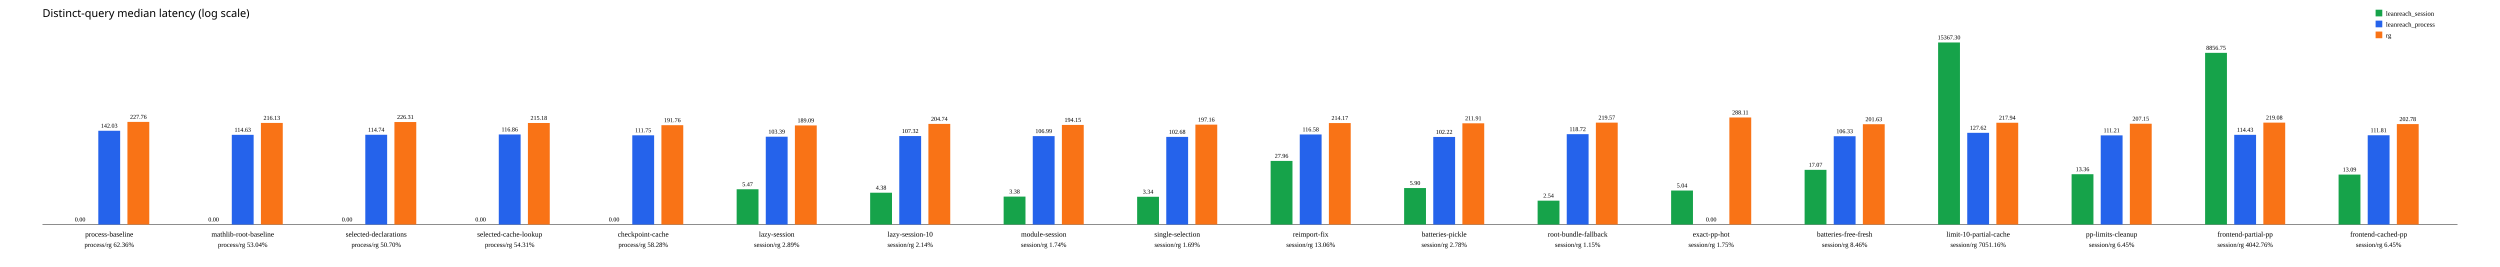
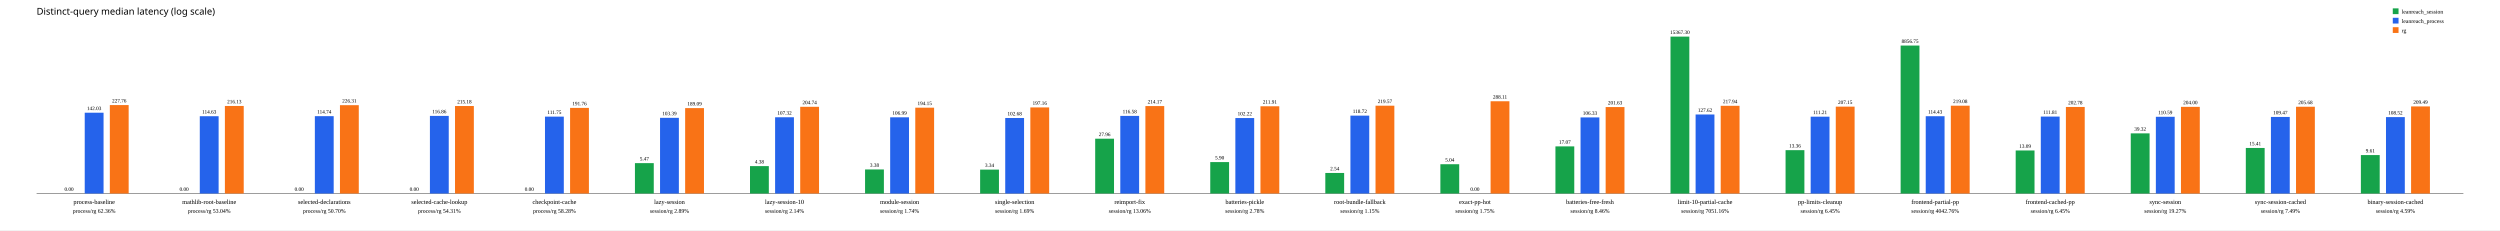
- <svg xmlns="http://www.w3.org/2000/svg" width="4120" height="440">
+ <svg xmlns="http://www.w3.org/2000/svg" width="4780" height="440">
  <rect width="100%" height="100%" fill="white" />
  <text x="70" y="28" font-size="18" font-family="sans-serif">Distinct-query median latency (log scale)</text>
-   <line x1="70" y1="370" x2="4050" y2="370" stroke="#444" />
+   <line x1="70" y1="370" x2="4710" y2="370" stroke="#444" />
  <rect x="114" y="370.0" width="36" height="0.0" fill="#16a34a" />
  <rect x="162" y="215.5" width="36" height="154.5" fill="#2563eb" />
  <rect x="210" y="200.9" width="36" height="169.1" fill="#f97316" />
  <rect x="334" y="370.0" width="36" height="0.0" fill="#16a34a" />
  <rect x="382" y="222.2" width="36" height="147.8" fill="#2563eb" />
  <rect x="430" y="202.6" width="36" height="167.4" fill="#f97316" />
  <rect x="554" y="370.0" width="36" height="0.0" fill="#16a34a" />
  <rect x="602" y="222.1" width="36" height="147.9" fill="#2563eb" />
  <rect x="650" y="201.1" width="36" height="168.9" fill="#f97316" />
  <rect x="774" y="370.0" width="36" height="0.0" fill="#16a34a" />
  <rect x="822" y="221.6" width="36" height="148.4" fill="#2563eb" />
  <rect x="870" y="202.7" width="36" height="167.3" fill="#f97316" />
  <rect x="994" y="370.0" width="36" height="0.0" fill="#16a34a" />
  <rect x="1042" y="223.0" width="36" height="147.0" fill="#2563eb" />
  <rect x="1090" y="206.3" width="36" height="163.7" fill="#f97316" />
  <rect x="1214" y="311.9" width="36" height="58.1" fill="#16a34a" />
  <rect x="1262" y="225.3" width="36" height="144.7" fill="#2563eb" />
  <rect x="1310" y="206.7" width="36" height="163.3" fill="#f97316" />
  <rect x="1434" y="317.6" width="36" height="52.4" fill="#16a34a" />
  <rect x="1482" y="224.2" width="36" height="145.8" fill="#2563eb" />
  <rect x="1530" y="204.2" width="36" height="165.8" fill="#f97316" />
  <rect x="1654" y="324.0" width="36" height="46.0" fill="#16a34a" />
  <rect x="1702" y="224.3" width="36" height="145.7" fill="#2563eb" />
  <rect x="1750" y="205.9" width="36" height="164.1" fill="#f97316" />
  <rect x="1874" y="324.3" width="36" height="45.7" fill="#16a34a" />
  <rect x="1922" y="225.6" width="36" height="144.4" fill="#2563eb" />
  <rect x="1970" y="205.4" width="36" height="164.6" fill="#f97316" />
  <rect x="2094" y="265.2" width="36" height="104.8" fill="#16a34a" />
  <rect x="2142" y="221.6" width="36" height="148.4" fill="#2563eb" />
  <rect x="2190" y="202.8" width="36" height="167.2" fill="#f97316" />
  <rect x="2314" y="309.9" width="36" height="60.1" fill="#16a34a" />
  <rect x="2362" y="225.7" width="36" height="144.3" fill="#2563eb" />
  <rect x="2410" y="203.2" width="36" height="166.8" fill="#f97316" />
  <rect x="2534" y="330.7" width="36" height="39.3" fill="#16a34a" />
  <rect x="2582" y="221.1" width="36" height="148.9" fill="#2563eb" />
  <rect x="2630" y="202.1" width="36" height="167.9" fill="#f97316" />
  <rect x="2754" y="314.0" width="36" height="56.0" fill="#16a34a" />
  <rect x="2802" y="370.0" width="36" height="0.0" fill="#2563eb" />
  <rect x="2850" y="193.6" width="36" height="176.4" fill="#f97316" />
  <rect x="2974" y="279.9" width="36" height="90.1" fill="#16a34a" />
  <rect x="3022" y="224.5" width="36" height="145.5" fill="#2563eb" />
  <rect x="3070" y="204.7" width="36" height="165.3" fill="#f97316" />
  <rect x="3194" y="70.0" width="36" height="300.0" fill="#16a34a" />
  <rect x="3242" y="218.9" width="36" height="151.1" fill="#2563eb" />
  <rect x="3290" y="202.3" width="36" height="167.7" fill="#f97316" />
  <rect x="3414" y="287.1" width="36" height="82.9" fill="#16a34a" />
  <rect x="3462" y="223.1" width="36" height="146.9" fill="#2563eb" />
  <rect x="3510" y="203.9" width="36" height="166.1" fill="#f97316" />
  <rect x="3634" y="87.1" width="36" height="282.9" fill="#16a34a" />
  <rect x="3682" y="222.2" width="36" height="147.8" fill="#2563eb" />
  <rect x="3730" y="202.1" width="36" height="167.9" fill="#f97316" />
  <rect x="3854" y="287.7" width="36" height="82.3" fill="#16a34a" />
  <rect x="3902" y="222.9" width="36" height="147.1" fill="#2563eb" />
  <rect x="3950" y="204.5" width="36" height="165.5" fill="#f97316" />
+   <rect x="4074" y="255.0" width="36" height="115.0" fill="#16a34a" />
+   <rect x="4122" y="223.3" width="36" height="146.7" fill="#2563eb" />
+   <rect x="4170" y="204.3" width="36" height="165.7" fill="#f97316" />
+   <rect x="4294" y="282.9" width="36" height="87.1" fill="#16a34a" />
+   <rect x="4342" y="223.6" width="36" height="146.4" fill="#2563eb" />
+   <rect x="4390" y="204.1" width="36" height="165.9" fill="#f97316" />
+   <rect x="4514" y="296.5" width="36" height="73.5" fill="#16a34a" />
+   <rect x="4562" y="223.9" width="36" height="146.1" fill="#2563eb" />
+   <rect x="4610" y="203.5" width="36" height="166.5" fill="#f97316" />
  <text x="132" y="365.0" text-anchor="middle" font-size="10">0.00</text>
  <text x="180" y="210.5" text-anchor="middle" font-size="10">142.03</text>
  <text x="228" y="195.9" text-anchor="middle" font-size="10">227.76</text>
  <text x="180" y="390" text-anchor="middle" font-size="12">process-baseline</text>
  <text x="180" y="407" text-anchor="middle" font-size="11">process/rg 62.36%</text>
  <text x="352" y="365.0" text-anchor="middle" font-size="10">0.00</text>
  <text x="400" y="217.2" text-anchor="middle" font-size="10">114.63</text>
  <text x="448" y="197.6" text-anchor="middle" font-size="10">216.13</text>
  <text x="400" y="390" text-anchor="middle" font-size="12">mathlib-root-baseline</text>
  <text x="400" y="407" text-anchor="middle" font-size="11">process/rg 53.04%</text>
  <text x="572" y="365.0" text-anchor="middle" font-size="10">0.00</text>
  <text x="620" y="217.1" text-anchor="middle" font-size="10">114.74</text>
  <text x="668" y="196.1" text-anchor="middle" font-size="10">226.31</text>
  <text x="620" y="390" text-anchor="middle" font-size="12">selected-declarations</text>
  <text x="620" y="407" text-anchor="middle" font-size="11">process/rg 50.70%</text>
  <text x="792" y="365.0" text-anchor="middle" font-size="10">0.00</text>
  <text x="840" y="216.6" text-anchor="middle" font-size="10">116.86</text>
  <text x="888" y="197.7" text-anchor="middle" font-size="10">215.18</text>
  <text x="840" y="390" text-anchor="middle" font-size="12">selected-cache-lookup</text>
  <text x="840" y="407" text-anchor="middle" font-size="11">process/rg 54.31%</text>
  <text x="1012" y="365.0" text-anchor="middle" font-size="10">0.00</text>
  <text x="1060" y="218.0" text-anchor="middle" font-size="10">111.75</text>
  <text x="1108" y="201.3" text-anchor="middle" font-size="10">191.76</text>
  <text x="1060" y="390" text-anchor="middle" font-size="12">checkpoint-cache</text>
  <text x="1060" y="407" text-anchor="middle" font-size="11">process/rg 58.28%</text>
  <text x="1232" y="306.9" text-anchor="middle" font-size="10">5.47</text>
  <text x="1280" y="220.3" text-anchor="middle" font-size="10">103.39</text>
  <text x="1328" y="201.7" text-anchor="middle" font-size="10">189.09</text>
  <text x="1280" y="390" text-anchor="middle" font-size="12">lazy-session</text>
  <text x="1280" y="407" text-anchor="middle" font-size="11">session/rg 2.89%</text>
  <text x="1452" y="312.6" text-anchor="middle" font-size="10">4.38</text>
  <text x="1500" y="219.2" text-anchor="middle" font-size="10">107.32</text>
  <text x="1548" y="199.2" text-anchor="middle" font-size="10">204.74</text>
  <text x="1500" y="390" text-anchor="middle" font-size="12">lazy-session-10</text>
  <text x="1500" y="407" text-anchor="middle" font-size="11">session/rg 2.14%</text>
  <text x="1672" y="319.0" text-anchor="middle" font-size="10">3.38</text>
  <text x="1720" y="219.3" text-anchor="middle" font-size="10">106.99</text>
  <text x="1768" y="200.9" text-anchor="middle" font-size="10">194.15</text>
  <text x="1720" y="390" text-anchor="middle" font-size="12">module-session</text>
  <text x="1720" y="407" text-anchor="middle" font-size="11">session/rg 1.74%</text>
  <text x="1892" y="319.3" text-anchor="middle" font-size="10">3.34</text>
  <text x="1940" y="220.6" text-anchor="middle" font-size="10">102.68</text>
  <text x="1988" y="200.4" text-anchor="middle" font-size="10">197.16</text>
  <text x="1940" y="390" text-anchor="middle" font-size="12">single-selection</text>
  <text x="1940" y="407" text-anchor="middle" font-size="11">session/rg 1.69%</text>
  <text x="2112" y="260.2" text-anchor="middle" font-size="10">27.96</text>
  <text x="2160" y="216.6" text-anchor="middle" font-size="10">116.58</text>
  <text x="2208" y="197.8" text-anchor="middle" font-size="10">214.17</text>
  <text x="2160" y="390" text-anchor="middle" font-size="12">reimport-fix</text>
  <text x="2160" y="407" text-anchor="middle" font-size="11">session/rg 13.06%</text>
  <text x="2332" y="304.9" text-anchor="middle" font-size="10">5.90</text>
  <text x="2380" y="220.7" text-anchor="middle" font-size="10">102.22</text>
  <text x="2428" y="198.2" text-anchor="middle" font-size="10">211.91</text>
  <text x="2380" y="390" text-anchor="middle" font-size="12">batteries-pickle</text>
  <text x="2380" y="407" text-anchor="middle" font-size="11">session/rg 2.78%</text>
  <text x="2552" y="325.7" text-anchor="middle" font-size="10">2.54</text>
  <text x="2600" y="216.1" text-anchor="middle" font-size="10">118.72</text>
  <text x="2648" y="197.1" text-anchor="middle" font-size="10">219.57</text>
  <text x="2600" y="390" text-anchor="middle" font-size="12">root-bundle-fallback</text>
  <text x="2600" y="407" text-anchor="middle" font-size="11">session/rg 1.15%</text>
  <text x="2772" y="309.0" text-anchor="middle" font-size="10">5.04</text>
  <text x="2820" y="365.0" text-anchor="middle" font-size="10">0.00</text>
  <text x="2868" y="188.6" text-anchor="middle" font-size="10">288.11</text>
  <text x="2820" y="390" text-anchor="middle" font-size="12">exact-pp-hot</text>
  <text x="2820" y="407" text-anchor="middle" font-size="11">session/rg 1.75%</text>
  <text x="2992" y="274.9" text-anchor="middle" font-size="10">17.07</text>
  <text x="3040" y="219.5" text-anchor="middle" font-size="10">106.33</text>
  <text x="3088" y="199.7" text-anchor="middle" font-size="10">201.63</text>
  <text x="3040" y="390" text-anchor="middle" font-size="12">batteries-free-fresh</text>
  <text x="3040" y="407" text-anchor="middle" font-size="11">session/rg 8.46%</text>
  <text x="3212" y="65.0" text-anchor="middle" font-size="10">15367.30</text>
  <text x="3260" y="213.9" text-anchor="middle" font-size="10">127.62</text>
  <text x="3308" y="197.3" text-anchor="middle" font-size="10">217.94</text>
  <text x="3260" y="390" text-anchor="middle" font-size="12">limit-10-partial-cache</text>
  <text x="3260" y="407" text-anchor="middle" font-size="11">session/rg 7051.16%</text>
  <text x="3432" y="282.1" text-anchor="middle" font-size="10">13.36</text>
  <text x="3480" y="218.1" text-anchor="middle" font-size="10">111.21</text>
  <text x="3528" y="198.9" text-anchor="middle" font-size="10">207.15</text>
  <text x="3480" y="390" text-anchor="middle" font-size="12">pp-limits-cleanup</text>
  <text x="3480" y="407" text-anchor="middle" font-size="11">session/rg 6.45%</text>
  <text x="3652" y="82.1" text-anchor="middle" font-size="10">8856.75</text>
  <text x="3700" y="217.2" text-anchor="middle" font-size="10">114.43</text>
  <text x="3748" y="197.1" text-anchor="middle" font-size="10">219.08</text>
  <text x="3700" y="390" text-anchor="middle" font-size="12">frontend-partial-pp</text>
  <text x="3700" y="407" text-anchor="middle" font-size="11">session/rg 4042.76%</text>
  <text x="3872" y="282.7" text-anchor="middle" font-size="10">13.09</text>
  <text x="3920" y="217.9" text-anchor="middle" font-size="10">111.81</text>
  <text x="3968" y="199.5" text-anchor="middle" font-size="10">202.78</text>
  <text x="3920" y="390" text-anchor="middle" font-size="12">frontend-cached-pp</text>
  <text x="3920" y="407" text-anchor="middle" font-size="11">session/rg 6.45%</text>
-   <rect x="3915" y="16" width="11" height="11" fill="#16a34a" />
-   <text x="3932" y="26" font-size="11">leanreach_session</text>
-   <rect x="3915" y="34" width="11" height="11" fill="#2563eb" />
-   <text x="3932" y="44" font-size="11">leanreach_process</text>
-   <rect x="3915" y="52" width="11" height="11" fill="#f97316" />
-   <text x="3932" y="62" font-size="11">rg</text>
+   <text x="4092" y="250.0" text-anchor="middle" font-size="10">39.32</text>
+   <text x="4140" y="218.3" text-anchor="middle" font-size="10">110.59</text>
+   <text x="4188" y="199.3" text-anchor="middle" font-size="10">204.00</text>
+   <text x="4140" y="390" text-anchor="middle" font-size="12">sync-session</text>
+   <text x="4140" y="407" text-anchor="middle" font-size="11">session/rg 19.27%</text>
+   <text x="4312" y="277.9" text-anchor="middle" font-size="10">15.41</text>
+   <text x="4360" y="218.6" text-anchor="middle" font-size="10">109.47</text>
+   <text x="4408" y="199.1" text-anchor="middle" font-size="10">205.68</text>
+   <text x="4360" y="390" text-anchor="middle" font-size="12">sync-session-cached</text>
+   <text x="4360" y="407" text-anchor="middle" font-size="11">session/rg 7.49%</text>
+   <text x="4532" y="291.5" text-anchor="middle" font-size="10">9.61</text>
+   <text x="4580" y="218.9" text-anchor="middle" font-size="10">108.52</text>
+   <text x="4628" y="198.5" text-anchor="middle" font-size="10">209.49</text>
+   <text x="4580" y="390" text-anchor="middle" font-size="12">binary-session-cached</text>
+   <text x="4580" y="407" text-anchor="middle" font-size="11">session/rg 4.59%</text>
+   <rect x="4575" y="16" width="11" height="11" fill="#16a34a" />
+   <text x="4592" y="26" font-size="11">leanreach_session</text>
+   <rect x="4575" y="34" width="11" height="11" fill="#2563eb" />
+   <text x="4592" y="44" font-size="11">leanreach_process</text>
+   <rect x="4575" y="52" width="11" height="11" fill="#f97316" />
+   <text x="4592" y="62" font-size="11">rg</text>
</svg>
